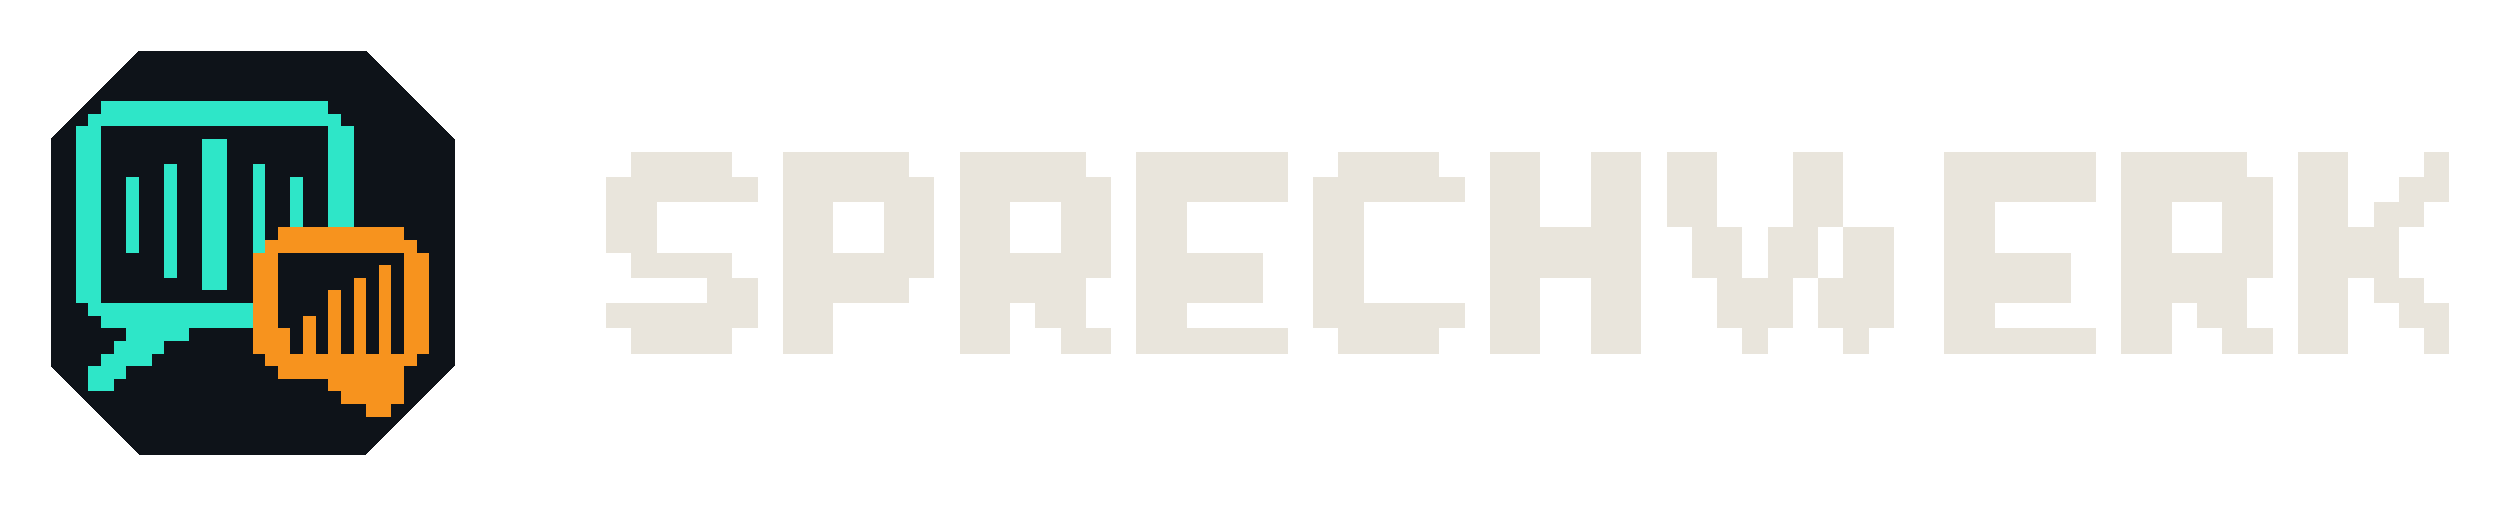
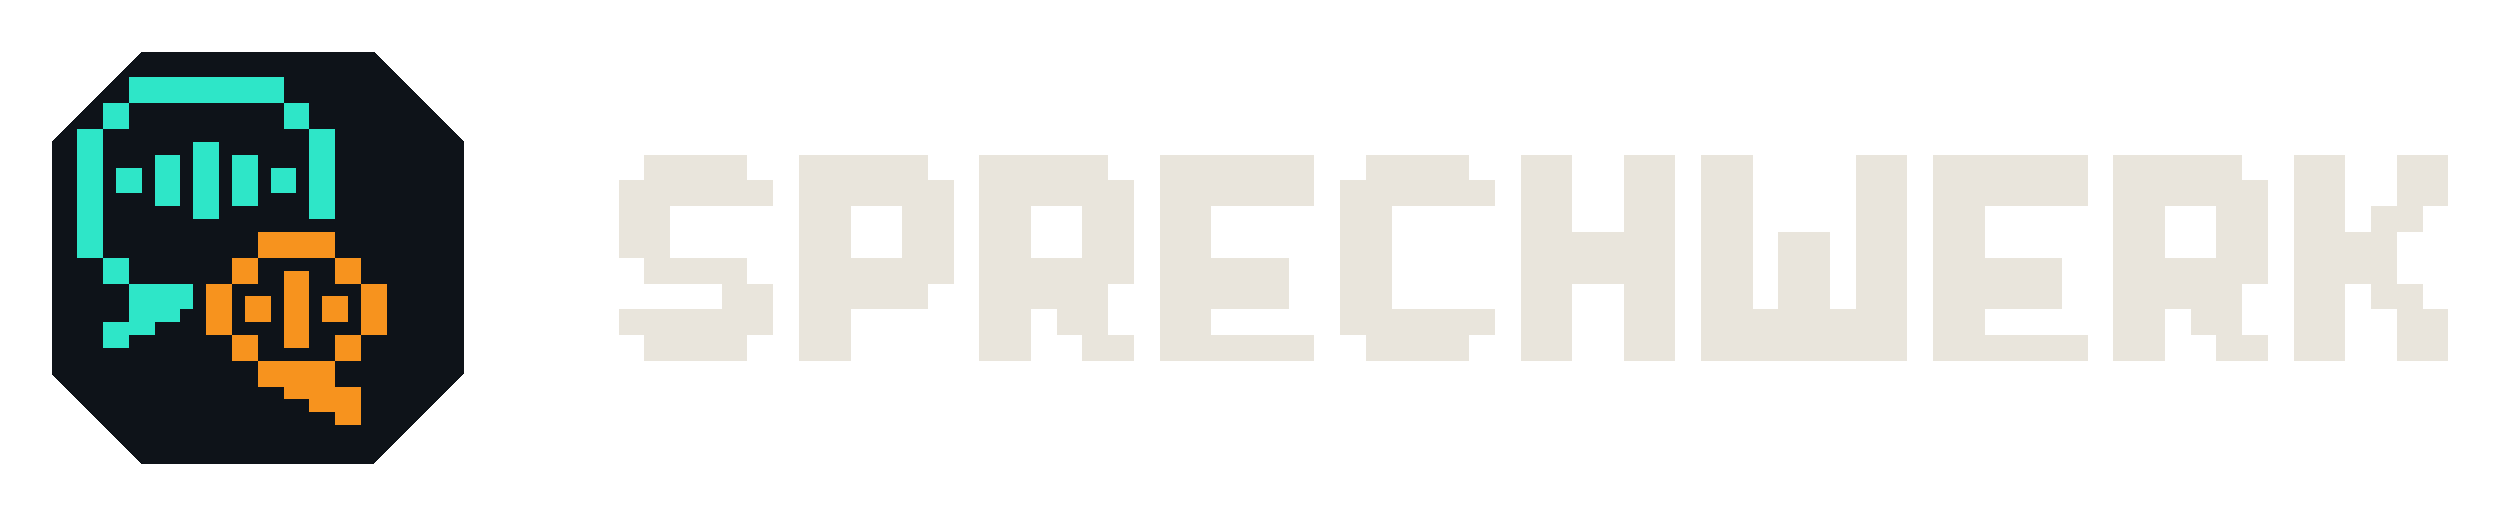
- <svg xmlns="http://www.w3.org/2000/svg" width="792" height="160" viewBox="0 0 198 40" shape-rendering="crispEdges">
+ <svg xmlns="http://www.w3.org/2000/svg" width="776" height="160" viewBox="0 0 194 40" shape-rendering="crispEdges">
  <path d="M 7 0 H 25 L 32 7 V 25 L 25 32 H 7 L 0 25 V 7 Z" transform="translate(4 4)" fill="#0E1319" />
-   <rect x="8" y="8" width="18" height="1" fill="#2EE6C8" />
-   <rect x="7" y="9" width="20" height="1" fill="#2EE6C8" />
+   <rect x="10" y="6" width="12" height="1" fill="#2EE6C8" />
+   <rect x="10" y="7" width="12" height="1" fill="#2EE6C8" />
+   <rect x="8" y="8" width="2" height="1" fill="#2EE6C8" />
+   <rect x="22" y="8" width="2" height="1" fill="#2EE6C8" />
+   <rect x="8" y="9" width="2" height="1" fill="#2EE6C8" />
+   <rect x="22" y="9" width="2" height="1" fill="#2EE6C8" />
  <rect x="6" y="10" width="2" height="1" fill="#2EE6C8" />
-   <rect x="26" y="10" width="2" height="1" fill="#2EE6C8" />
+   <rect x="24" y="10" width="2" height="1" fill="#2EE6C8" />
  <rect x="6" y="11" width="2" height="1" fill="#2EE6C8" />
-   <rect x="16" y="11" width="2" height="1" fill="#2EE6C8" />
-   <rect x="26" y="11" width="2" height="1" fill="#2EE6C8" />
+   <rect x="15" y="11" width="2" height="1" fill="#2EE6C8" />
+   <rect x="24" y="11" width="2" height="1" fill="#2EE6C8" />
  <rect x="6" y="12" width="2" height="1" fill="#2EE6C8" />
-   <rect x="16" y="12" width="2" height="1" fill="#2EE6C8" />
-   <rect x="26" y="12" width="2" height="1" fill="#2EE6C8" />
+   <rect x="12" y="12" width="2" height="1" fill="#2EE6C8" />
+   <rect x="15" y="12" width="2" height="1" fill="#2EE6C8" />
+   <rect x="18" y="12" width="2" height="1" fill="#2EE6C8" />
+   <rect x="24" y="12" width="2" height="1" fill="#2EE6C8" />
  <rect x="6" y="13" width="2" height="1" fill="#2EE6C8" />
-   <rect x="13" y="13" width="1" height="1" fill="#2EE6C8" />
-   <rect x="16" y="13" width="2" height="1" fill="#2EE6C8" />
-   <rect x="20" y="13" width="1" height="1" fill="#2EE6C8" />
-   <rect x="26" y="13" width="2" height="1" fill="#2EE6C8" />
+   <rect x="9" y="13" width="2" height="1" fill="#2EE6C8" />
+   <rect x="12" y="13" width="2" height="1" fill="#2EE6C8" />
+   <rect x="15" y="13" width="2" height="1" fill="#2EE6C8" />
+   <rect x="18" y="13" width="2" height="1" fill="#2EE6C8" />
+   <rect x="21" y="13" width="2" height="1" fill="#2EE6C8" />
+   <rect x="24" y="13" width="2" height="1" fill="#2EE6C8" />
  <rect x="6" y="14" width="2" height="1" fill="#2EE6C8" />
-   <rect x="10" y="14" width="1" height="1" fill="#2EE6C8" />
-   <rect x="13" y="14" width="1" height="1" fill="#2EE6C8" />
-   <rect x="16" y="14" width="2" height="1" fill="#2EE6C8" />
-   <rect x="20" y="14" width="1" height="1" fill="#2EE6C8" />
-   <rect x="23" y="14" width="1" height="1" fill="#2EE6C8" />
-   <rect x="26" y="14" width="2" height="1" fill="#2EE6C8" />
+   <rect x="9" y="14" width="2" height="1" fill="#2EE6C8" />
+   <rect x="12" y="14" width="2" height="1" fill="#2EE6C8" />
+   <rect x="15" y="14" width="2" height="1" fill="#2EE6C8" />
+   <rect x="18" y="14" width="2" height="1" fill="#2EE6C8" />
+   <rect x="21" y="14" width="2" height="1" fill="#2EE6C8" />
+   <rect x="24" y="14" width="2" height="1" fill="#2EE6C8" />
  <rect x="6" y="15" width="2" height="1" fill="#2EE6C8" />
-   <rect x="10" y="15" width="1" height="1" fill="#2EE6C8" />
-   <rect x="13" y="15" width="1" height="1" fill="#2EE6C8" />
-   <rect x="16" y="15" width="2" height="1" fill="#2EE6C8" />
-   <rect x="20" y="15" width="1" height="1" fill="#2EE6C8" />
-   <rect x="23" y="15" width="1" height="1" fill="#2EE6C8" />
-   <rect x="26" y="15" width="2" height="1" fill="#2EE6C8" />
+   <rect x="12" y="15" width="2" height="1" fill="#2EE6C8" />
+   <rect x="15" y="15" width="2" height="1" fill="#2EE6C8" />
+   <rect x="18" y="15" width="2" height="1" fill="#2EE6C8" />
+   <rect x="24" y="15" width="2" height="1" fill="#2EE6C8" />
  <rect x="6" y="16" width="2" height="1" fill="#2EE6C8" />
-   <rect x="10" y="16" width="1" height="1" fill="#2EE6C8" />
-   <rect x="13" y="16" width="1" height="1" fill="#2EE6C8" />
-   <rect x="16" y="16" width="2" height="1" fill="#2EE6C8" />
-   <rect x="20" y="16" width="1" height="1" fill="#2EE6C8" />
-   <rect x="23" y="16" width="1" height="1" fill="#2EE6C8" />
-   <rect x="26" y="16" width="2" height="1" fill="#2EE6C8" />
+   <rect x="15" y="16" width="2" height="1" fill="#2EE6C8" />
+   <rect x="24" y="16" width="2" height="1" fill="#2EE6C8" />
  <rect x="6" y="17" width="2" height="1" fill="#2EE6C8" />
-   <rect x="10" y="17" width="1" height="1" fill="#2EE6C8" />
-   <rect x="13" y="17" width="1" height="1" fill="#2EE6C8" />
-   <rect x="16" y="17" width="2" height="1" fill="#2EE6C8" />
-   <rect x="20" y="17" width="1" height="1" fill="#2EE6C8" />
-   <rect x="23" y="17" width="1" height="1" fill="#2EE6C8" />
-   <rect x="26" y="17" width="2" height="1" fill="#2EE6C8" />
  <rect x="6" y="18" width="2" height="1" fill="#2EE6C8" />
-   <rect x="10" y="18" width="1" height="1" fill="#2EE6C8" />
-   <rect x="13" y="18" width="1" height="1" fill="#2EE6C8" />
-   <rect x="16" y="18" width="2" height="1" fill="#2EE6C8" />
-   <rect x="20" y="18" width="1" height="1" fill="#2EE6C8" />
-   <rect x="22" y="18" width="10" height="1" fill="#F7931E" />
+   <rect x="20" y="18" width="6" height="1" fill="#F7931E" />
  <rect x="6" y="19" width="2" height="1" fill="#2EE6C8" />
-   <rect x="10" y="19" width="1" height="1" fill="#2EE6C8" />
-   <rect x="13" y="19" width="1" height="1" fill="#2EE6C8" />
-   <rect x="16" y="19" width="2" height="1" fill="#2EE6C8" />
-   <rect x="20" y="19" width="1" height="1" fill="#2EE6C8" />
-   <rect x="21" y="19" width="12" height="1" fill="#F7931E" />
-   <rect x="6" y="20" width="2" height="1" fill="#2EE6C8" />
-   <rect x="13" y="20" width="1" height="1" fill="#2EE6C8" />
-   <rect x="16" y="20" width="2" height="1" fill="#2EE6C8" />
-   <rect x="20" y="20" width="2" height="1" fill="#F7931E" />
-   <rect x="32" y="20" width="2" height="1" fill="#F7931E" />
-   <rect x="6" y="21" width="2" height="1" fill="#2EE6C8" />
-   <rect x="13" y="21" width="1" height="1" fill="#2EE6C8" />
-   <rect x="16" y="21" width="2" height="1" fill="#2EE6C8" />
-   <rect x="20" y="21" width="2" height="1" fill="#F7931E" />
-   <rect x="30" y="21" width="1" height="1" fill="#F7931E" />
-   <rect x="32" y="21" width="2" height="1" fill="#F7931E" />
-   <rect x="6" y="22" width="2" height="1" fill="#2EE6C8" />
-   <rect x="16" y="22" width="2" height="1" fill="#2EE6C8" />
-   <rect x="20" y="22" width="2" height="1" fill="#F7931E" />
-   <rect x="28" y="22" width="1" height="1" fill="#F7931E" />
-   <rect x="30" y="22" width="1" height="1" fill="#F7931E" />
-   <rect x="32" y="22" width="2" height="1" fill="#F7931E" />
-   <rect x="6" y="23" width="2" height="1" fill="#2EE6C8" />
-   <rect x="20" y="23" width="2" height="1" fill="#F7931E" />
-   <rect x="26" y="23" width="1" height="1" fill="#F7931E" />
-   <rect x="28" y="23" width="1" height="1" fill="#F7931E" />
-   <rect x="30" y="23" width="1" height="1" fill="#F7931E" />
-   <rect x="32" y="23" width="2" height="1" fill="#F7931E" />
-   <rect x="7" y="24" width="13" height="1" fill="#2EE6C8" />
-   <rect x="20" y="24" width="2" height="1" fill="#F7931E" />
-   <rect x="26" y="24" width="1" height="1" fill="#F7931E" />
-   <rect x="28" y="24" width="1" height="1" fill="#F7931E" />
-   <rect x="30" y="24" width="1" height="1" fill="#F7931E" />
-   <rect x="32" y="24" width="2" height="1" fill="#F7931E" />
-   <rect x="8" y="25" width="12" height="1" fill="#2EE6C8" />
-   <rect x="20" y="25" width="2" height="1" fill="#F7931E" />
-   <rect x="24" y="25" width="1" height="1" fill="#F7931E" />
-   <rect x="26" y="25" width="1" height="1" fill="#F7931E" />
-   <rect x="28" y="25" width="1" height="1" fill="#F7931E" />
-   <rect x="30" y="25" width="1" height="1" fill="#F7931E" />
-   <rect x="32" y="25" width="2" height="1" fill="#F7931E" />
-   <rect x="10" y="26" width="5" height="1" fill="#2EE6C8" />
-   <rect x="20" y="26" width="3" height="1" fill="#F7931E" />
-   <rect x="24" y="26" width="1" height="1" fill="#F7931E" />
-   <rect x="26" y="26" width="1" height="1" fill="#F7931E" />
-   <rect x="28" y="26" width="1" height="1" fill="#F7931E" />
-   <rect x="30" y="26" width="1" height="1" fill="#F7931E" />
-   <rect x="32" y="26" width="2" height="1" fill="#F7931E" />
-   <rect x="9" y="27" width="4" height="1" fill="#2EE6C8" />
-   <rect x="20" y="27" width="3" height="1" fill="#F7931E" />
-   <rect x="24" y="27" width="1" height="1" fill="#F7931E" />
-   <rect x="26" y="27" width="1" height="1" fill="#F7931E" />
-   <rect x="28" y="27" width="1" height="1" fill="#F7931E" />
-   <rect x="30" y="27" width="1" height="1" fill="#F7931E" />
-   <rect x="32" y="27" width="2" height="1" fill="#F7931E" />
-   <rect x="8" y="28" width="4" height="1" fill="#2EE6C8" />
-   <rect x="21" y="28" width="12" height="1" fill="#F7931E" />
-   <rect x="7" y="29" width="3" height="1" fill="#2EE6C8" />
-   <rect x="22" y="29" width="10" height="1" fill="#F7931E" />
-   <rect x="7" y="30" width="2" height="1" fill="#2EE6C8" />
-   <rect x="26" y="30" width="6" height="1" fill="#F7931E" />
-   <rect x="27" y="31" width="5" height="1" fill="#F7931E" />
-   <rect x="29" y="32" width="2" height="1" fill="#F7931E" />
+   <rect x="20" y="19" width="6" height="1" fill="#F7931E" />
+   <rect x="8" y="20" width="2" height="1" fill="#2EE6C8" />
+   <rect x="18" y="20" width="2" height="1" fill="#F7931E" />
+   <rect x="26" y="20" width="2" height="1" fill="#F7931E" />
+   <rect x="8" y="21" width="2" height="1" fill="#2EE6C8" />
+   <rect x="18" y="21" width="2" height="1" fill="#F7931E" />
+   <rect x="22" y="21" width="2" height="1" fill="#F7931E" />
+   <rect x="26" y="21" width="2" height="1" fill="#F7931E" />
+   <rect x="10" y="22" width="5" height="1" fill="#2EE6C8" />
+   <rect x="16" y="22" width="2" height="1" fill="#F7931E" />
+   <rect x="22" y="22" width="2" height="1" fill="#F7931E" />
+   <rect x="28" y="22" width="2" height="1" fill="#F7931E" />
+   <rect x="10" y="23" width="5" height="1" fill="#2EE6C8" />
+   <rect x="16" y="23" width="2" height="1" fill="#F7931E" />
+   <rect x="19" y="23" width="2" height="1" fill="#F7931E" />
+   <rect x="22" y="23" width="2" height="1" fill="#F7931E" />
+   <rect x="25" y="23" width="2" height="1" fill="#F7931E" />
+   <rect x="28" y="23" width="2" height="1" fill="#F7931E" />
+   <rect x="10" y="24" width="4" height="1" fill="#2EE6C8" />
+   <rect x="16" y="24" width="2" height="1" fill="#F7931E" />
+   <rect x="19" y="24" width="2" height="1" fill="#F7931E" />
+   <rect x="22" y="24" width="2" height="1" fill="#F7931E" />
+   <rect x="25" y="24" width="2" height="1" fill="#F7931E" />
+   <rect x="28" y="24" width="2" height="1" fill="#F7931E" />
+   <rect x="8" y="25" width="4" height="1" fill="#2EE6C8" />
+   <rect x="16" y="25" width="2" height="1" fill="#F7931E" />
+   <rect x="22" y="25" width="2" height="1" fill="#F7931E" />
+   <rect x="28" y="25" width="2" height="1" fill="#F7931E" />
+   <rect x="8" y="26" width="2" height="1" fill="#2EE6C8" />
+   <rect x="18" y="26" width="2" height="1" fill="#F7931E" />
+   <rect x="22" y="26" width="2" height="1" fill="#F7931E" />
+   <rect x="26" y="26" width="2" height="1" fill="#F7931E" />
+   <rect x="18" y="27" width="2" height="1" fill="#F7931E" />
+   <rect x="26" y="27" width="2" height="1" fill="#F7931E" />
+   <rect x="20" y="28" width="6" height="1" fill="#F7931E" />
+   <rect x="20" y="29" width="6" height="1" fill="#F7931E" />
+   <rect x="22" y="30" width="6" height="1" fill="#F7931E" />
+   <rect x="24" y="31" width="4" height="1" fill="#F7931E" />
+   <rect x="26" y="32" width="2" height="1" fill="#F7931E" />
  <rect x="50" y="12" width="8" height="2" fill="#E9E5DC" />
  <rect x="48" y="14" width="12" height="2" fill="#E9E5DC" />
  <rect x="48" y="16" width="4" height="2" fill="#E9E5DC" />
  <rect x="48" y="18" width="4" height="2" fill="#E9E5DC" />
  <rect x="50" y="20" width="8" height="2" fill="#E9E5DC" />
  <rect x="56" y="22" width="4" height="2" fill="#E9E5DC" />
  <rect x="48" y="24" width="12" height="2" fill="#E9E5DC" />
  <rect x="50" y="26" width="8" height="2" fill="#E9E5DC" />
  <rect x="62" y="12" width="10" height="2" fill="#E9E5DC" />
  <rect x="62" y="14" width="12" height="2" fill="#E9E5DC" />
  <rect x="62" y="16" width="4" height="2" fill="#E9E5DC" />
  <rect x="70" y="16" width="4" height="2" fill="#E9E5DC" />
  <rect x="62" y="18" width="4" height="2" fill="#E9E5DC" />
  <rect x="70" y="18" width="4" height="2" fill="#E9E5DC" />
  <rect x="62" y="20" width="12" height="2" fill="#E9E5DC" />
  <rect x="62" y="22" width="10" height="2" fill="#E9E5DC" />
  <rect x="62" y="24" width="4" height="2" fill="#E9E5DC" />
  <rect x="62" y="26" width="4" height="2" fill="#E9E5DC" />
  <rect x="76" y="12" width="10" height="2" fill="#E9E5DC" />
  <rect x="76" y="14" width="12" height="2" fill="#E9E5DC" />
  <rect x="76" y="16" width="4" height="2" fill="#E9E5DC" />
  <rect x="84" y="16" width="4" height="2" fill="#E9E5DC" />
  <rect x="76" y="18" width="4" height="2" fill="#E9E5DC" />
  <rect x="84" y="18" width="4" height="2" fill="#E9E5DC" />
  <rect x="76" y="20" width="12" height="2" fill="#E9E5DC" />
  <rect x="76" y="22" width="10" height="2" fill="#E9E5DC" />
  <rect x="76" y="24" width="4" height="2" fill="#E9E5DC" />
  <rect x="82" y="24" width="4" height="2" fill="#E9E5DC" />
  <rect x="76" y="26" width="4" height="2" fill="#E9E5DC" />
  <rect x="84" y="26" width="4" height="2" fill="#E9E5DC" />
  <rect x="90" y="12" width="12" height="2" fill="#E9E5DC" />
  <rect x="90" y="14" width="12" height="2" fill="#E9E5DC" />
  <rect x="90" y="16" width="4" height="2" fill="#E9E5DC" />
  <rect x="90" y="18" width="4" height="2" fill="#E9E5DC" />
  <rect x="90" y="20" width="10" height="2" fill="#E9E5DC" />
  <rect x="90" y="22" width="10" height="2" fill="#E9E5DC" />
  <rect x="90" y="24" width="4" height="2" fill="#E9E5DC" />
  <rect x="90" y="26" width="12" height="2" fill="#E9E5DC" />
  <rect x="106" y="12" width="8" height="2" fill="#E9E5DC" />
  <rect x="104" y="14" width="12" height="2" fill="#E9E5DC" />
  <rect x="104" y="16" width="4" height="2" fill="#E9E5DC" />
  <rect x="104" y="18" width="4" height="2" fill="#E9E5DC" />
  <rect x="104" y="20" width="4" height="2" fill="#E9E5DC" />
  <rect x="104" y="22" width="4" height="2" fill="#E9E5DC" />
  <rect x="104" y="24" width="12" height="2" fill="#E9E5DC" />
  <rect x="106" y="26" width="8" height="2" fill="#E9E5DC" />
  <rect x="118" y="12" width="4" height="2" fill="#E9E5DC" />
  <rect x="126" y="12" width="4" height="2" fill="#E9E5DC" />
  <rect x="118" y="14" width="4" height="2" fill="#E9E5DC" />
  <rect x="126" y="14" width="4" height="2" fill="#E9E5DC" />
  <rect x="118" y="16" width="4" height="2" fill="#E9E5DC" />
  <rect x="126" y="16" width="4" height="2" fill="#E9E5DC" />
  <rect x="118" y="18" width="12" height="2" fill="#E9E5DC" />
  <rect x="118" y="20" width="12" height="2" fill="#E9E5DC" />
  <rect x="118" y="22" width="4" height="2" fill="#E9E5DC" />
  <rect x="126" y="22" width="4" height="2" fill="#E9E5DC" />
  <rect x="118" y="24" width="4" height="2" fill="#E9E5DC" />
  <rect x="126" y="24" width="4" height="2" fill="#E9E5DC" />
  <rect x="118" y="26" width="4" height="2" fill="#E9E5DC" />
  <rect x="126" y="26" width="4" height="2" fill="#E9E5DC" />
  <rect x="132" y="12" width="4" height="2" fill="#E9E5DC" />
-   <rect x="142" y="12" width="4" height="2" fill="#E9E5DC" />
+   <rect x="144" y="12" width="4" height="2" fill="#E9E5DC" />
  <rect x="132" y="14" width="4" height="2" fill="#E9E5DC" />
-   <rect x="142" y="14" width="4" height="2" fill="#E9E5DC" />
+   <rect x="144" y="14" width="4" height="2" fill="#E9E5DC" />
  <rect x="132" y="16" width="4" height="2" fill="#E9E5DC" />
-   <rect x="142" y="16" width="4" height="2" fill="#E9E5DC" />
-   <rect x="134" y="18" width="4" height="2" fill="#E9E5DC" />
-   <rect x="140" y="18" width="4" height="2" fill="#E9E5DC" />
-   <rect x="146" y="18" width="4" height="2" fill="#E9E5DC" />
-   <rect x="134" y="20" width="4" height="2" fill="#E9E5DC" />
-   <rect x="140" y="20" width="4" height="2" fill="#E9E5DC" />
-   <rect x="146" y="20" width="4" height="2" fill="#E9E5DC" />
-   <rect x="136" y="22" width="6" height="2" fill="#E9E5DC" />
-   <rect x="144" y="22" width="6" height="2" fill="#E9E5DC" />
-   <rect x="136" y="24" width="6" height="2" fill="#E9E5DC" />
-   <rect x="144" y="24" width="6" height="2" fill="#E9E5DC" />
-   <rect x="138" y="26" width="2" height="2" fill="#E9E5DC" />
-   <rect x="146" y="26" width="2" height="2" fill="#E9E5DC" />
-   <rect x="154" y="12" width="12" height="2" fill="#E9E5DC" />
-   <rect x="154" y="14" width="12" height="2" fill="#E9E5DC" />
-   <rect x="154" y="16" width="4" height="2" fill="#E9E5DC" />
-   <rect x="154" y="18" width="4" height="2" fill="#E9E5DC" />
-   <rect x="154" y="20" width="10" height="2" fill="#E9E5DC" />
-   <rect x="154" y="22" width="10" height="2" fill="#E9E5DC" />
-   <rect x="154" y="24" width="4" height="2" fill="#E9E5DC" />
-   <rect x="154" y="26" width="12" height="2" fill="#E9E5DC" />
-   <rect x="168" y="12" width="10" height="2" fill="#E9E5DC" />
-   <rect x="168" y="14" width="12" height="2" fill="#E9E5DC" />
-   <rect x="168" y="16" width="4" height="2" fill="#E9E5DC" />
-   <rect x="176" y="16" width="4" height="2" fill="#E9E5DC" />
-   <rect x="168" y="18" width="4" height="2" fill="#E9E5DC" />
-   <rect x="176" y="18" width="4" height="2" fill="#E9E5DC" />
-   <rect x="168" y="20" width="12" height="2" fill="#E9E5DC" />
-   <rect x="168" y="22" width="10" height="2" fill="#E9E5DC" />
-   <rect x="168" y="24" width="4" height="2" fill="#E9E5DC" />
-   <rect x="174" y="24" width="4" height="2" fill="#E9E5DC" />
-   <rect x="168" y="26" width="4" height="2" fill="#E9E5DC" />
-   <rect x="176" y="26" width="4" height="2" fill="#E9E5DC" />
-   <rect x="182" y="12" width="4" height="2" fill="#E9E5DC" />
-   <rect x="192" y="12" width="2" height="2" fill="#E9E5DC" />
-   <rect x="182" y="14" width="4" height="2" fill="#E9E5DC" />
-   <rect x="190" y="14" width="4" height="2" fill="#E9E5DC" />
-   <rect x="182" y="16" width="4" height="2" fill="#E9E5DC" />
-   <rect x="188" y="16" width="4" height="2" fill="#E9E5DC" />
-   <rect x="182" y="18" width="8" height="2" fill="#E9E5DC" />
-   <rect x="182" y="20" width="8" height="2" fill="#E9E5DC" />
-   <rect x="182" y="22" width="4" height="2" fill="#E9E5DC" />
-   <rect x="188" y="22" width="4" height="2" fill="#E9E5DC" />
-   <rect x="182" y="24" width="4" height="2" fill="#E9E5DC" />
-   <rect x="190" y="24" width="4" height="2" fill="#E9E5DC" />
-   <rect x="182" y="26" width="4" height="2" fill="#E9E5DC" />
-   <rect x="192" y="26" width="2" height="2" fill="#E9E5DC" />
+   <rect x="144" y="16" width="4" height="2" fill="#E9E5DC" />
+   <rect x="132" y="18" width="4" height="2" fill="#E9E5DC" />
+   <rect x="138" y="18" width="4" height="2" fill="#E9E5DC" />
+   <rect x="144" y="18" width="4" height="2" fill="#E9E5DC" />
+   <rect x="132" y="20" width="4" height="2" fill="#E9E5DC" />
+   <rect x="138" y="20" width="4" height="2" fill="#E9E5DC" />
+   <rect x="144" y="20" width="4" height="2" fill="#E9E5DC" />
+   <rect x="132" y="22" width="4" height="2" fill="#E9E5DC" />
+   <rect x="138" y="22" width="4" height="2" fill="#E9E5DC" />
+   <rect x="144" y="22" width="4" height="2" fill="#E9E5DC" />
+   <rect x="132" y="24" width="16" height="2" fill="#E9E5DC" />
+   <rect x="132" y="26" width="16" height="2" fill="#E9E5DC" />
+   <rect x="150" y="12" width="12" height="2" fill="#E9E5DC" />
+   <rect x="150" y="14" width="12" height="2" fill="#E9E5DC" />
+   <rect x="150" y="16" width="4" height="2" fill="#E9E5DC" />
+   <rect x="150" y="18" width="4" height="2" fill="#E9E5DC" />
+   <rect x="150" y="20" width="10" height="2" fill="#E9E5DC" />
+   <rect x="150" y="22" width="10" height="2" fill="#E9E5DC" />
+   <rect x="150" y="24" width="4" height="2" fill="#E9E5DC" />
+   <rect x="150" y="26" width="12" height="2" fill="#E9E5DC" />
+   <rect x="164" y="12" width="10" height="2" fill="#E9E5DC" />
+   <rect x="164" y="14" width="12" height="2" fill="#E9E5DC" />
+   <rect x="164" y="16" width="4" height="2" fill="#E9E5DC" />
+   <rect x="172" y="16" width="4" height="2" fill="#E9E5DC" />
+   <rect x="164" y="18" width="4" height="2" fill="#E9E5DC" />
+   <rect x="172" y="18" width="4" height="2" fill="#E9E5DC" />
+   <rect x="164" y="20" width="12" height="2" fill="#E9E5DC" />
+   <rect x="164" y="22" width="10" height="2" fill="#E9E5DC" />
+   <rect x="164" y="24" width="4" height="2" fill="#E9E5DC" />
+   <rect x="170" y="24" width="4" height="2" fill="#E9E5DC" />
+   <rect x="164" y="26" width="4" height="2" fill="#E9E5DC" />
+   <rect x="172" y="26" width="4" height="2" fill="#E9E5DC" />
+   <rect x="178" y="12" width="4" height="2" fill="#E9E5DC" />
+   <rect x="186" y="12" width="4" height="2" fill="#E9E5DC" />
+   <rect x="178" y="14" width="4" height="2" fill="#E9E5DC" />
+   <rect x="186" y="14" width="4" height="2" fill="#E9E5DC" />
+   <rect x="178" y="16" width="4" height="2" fill="#E9E5DC" />
+   <rect x="184" y="16" width="4" height="2" fill="#E9E5DC" />
+   <rect x="178" y="18" width="8" height="2" fill="#E9E5DC" />
+   <rect x="178" y="20" width="8" height="2" fill="#E9E5DC" />
+   <rect x="178" y="22" width="4" height="2" fill="#E9E5DC" />
+   <rect x="184" y="22" width="4" height="2" fill="#E9E5DC" />
+   <rect x="178" y="24" width="4" height="2" fill="#E9E5DC" />
+   <rect x="186" y="24" width="4" height="2" fill="#E9E5DC" />
+   <rect x="178" y="26" width="4" height="2" fill="#E9E5DC" />
+   <rect x="186" y="26" width="4" height="2" fill="#E9E5DC" />
</svg>
